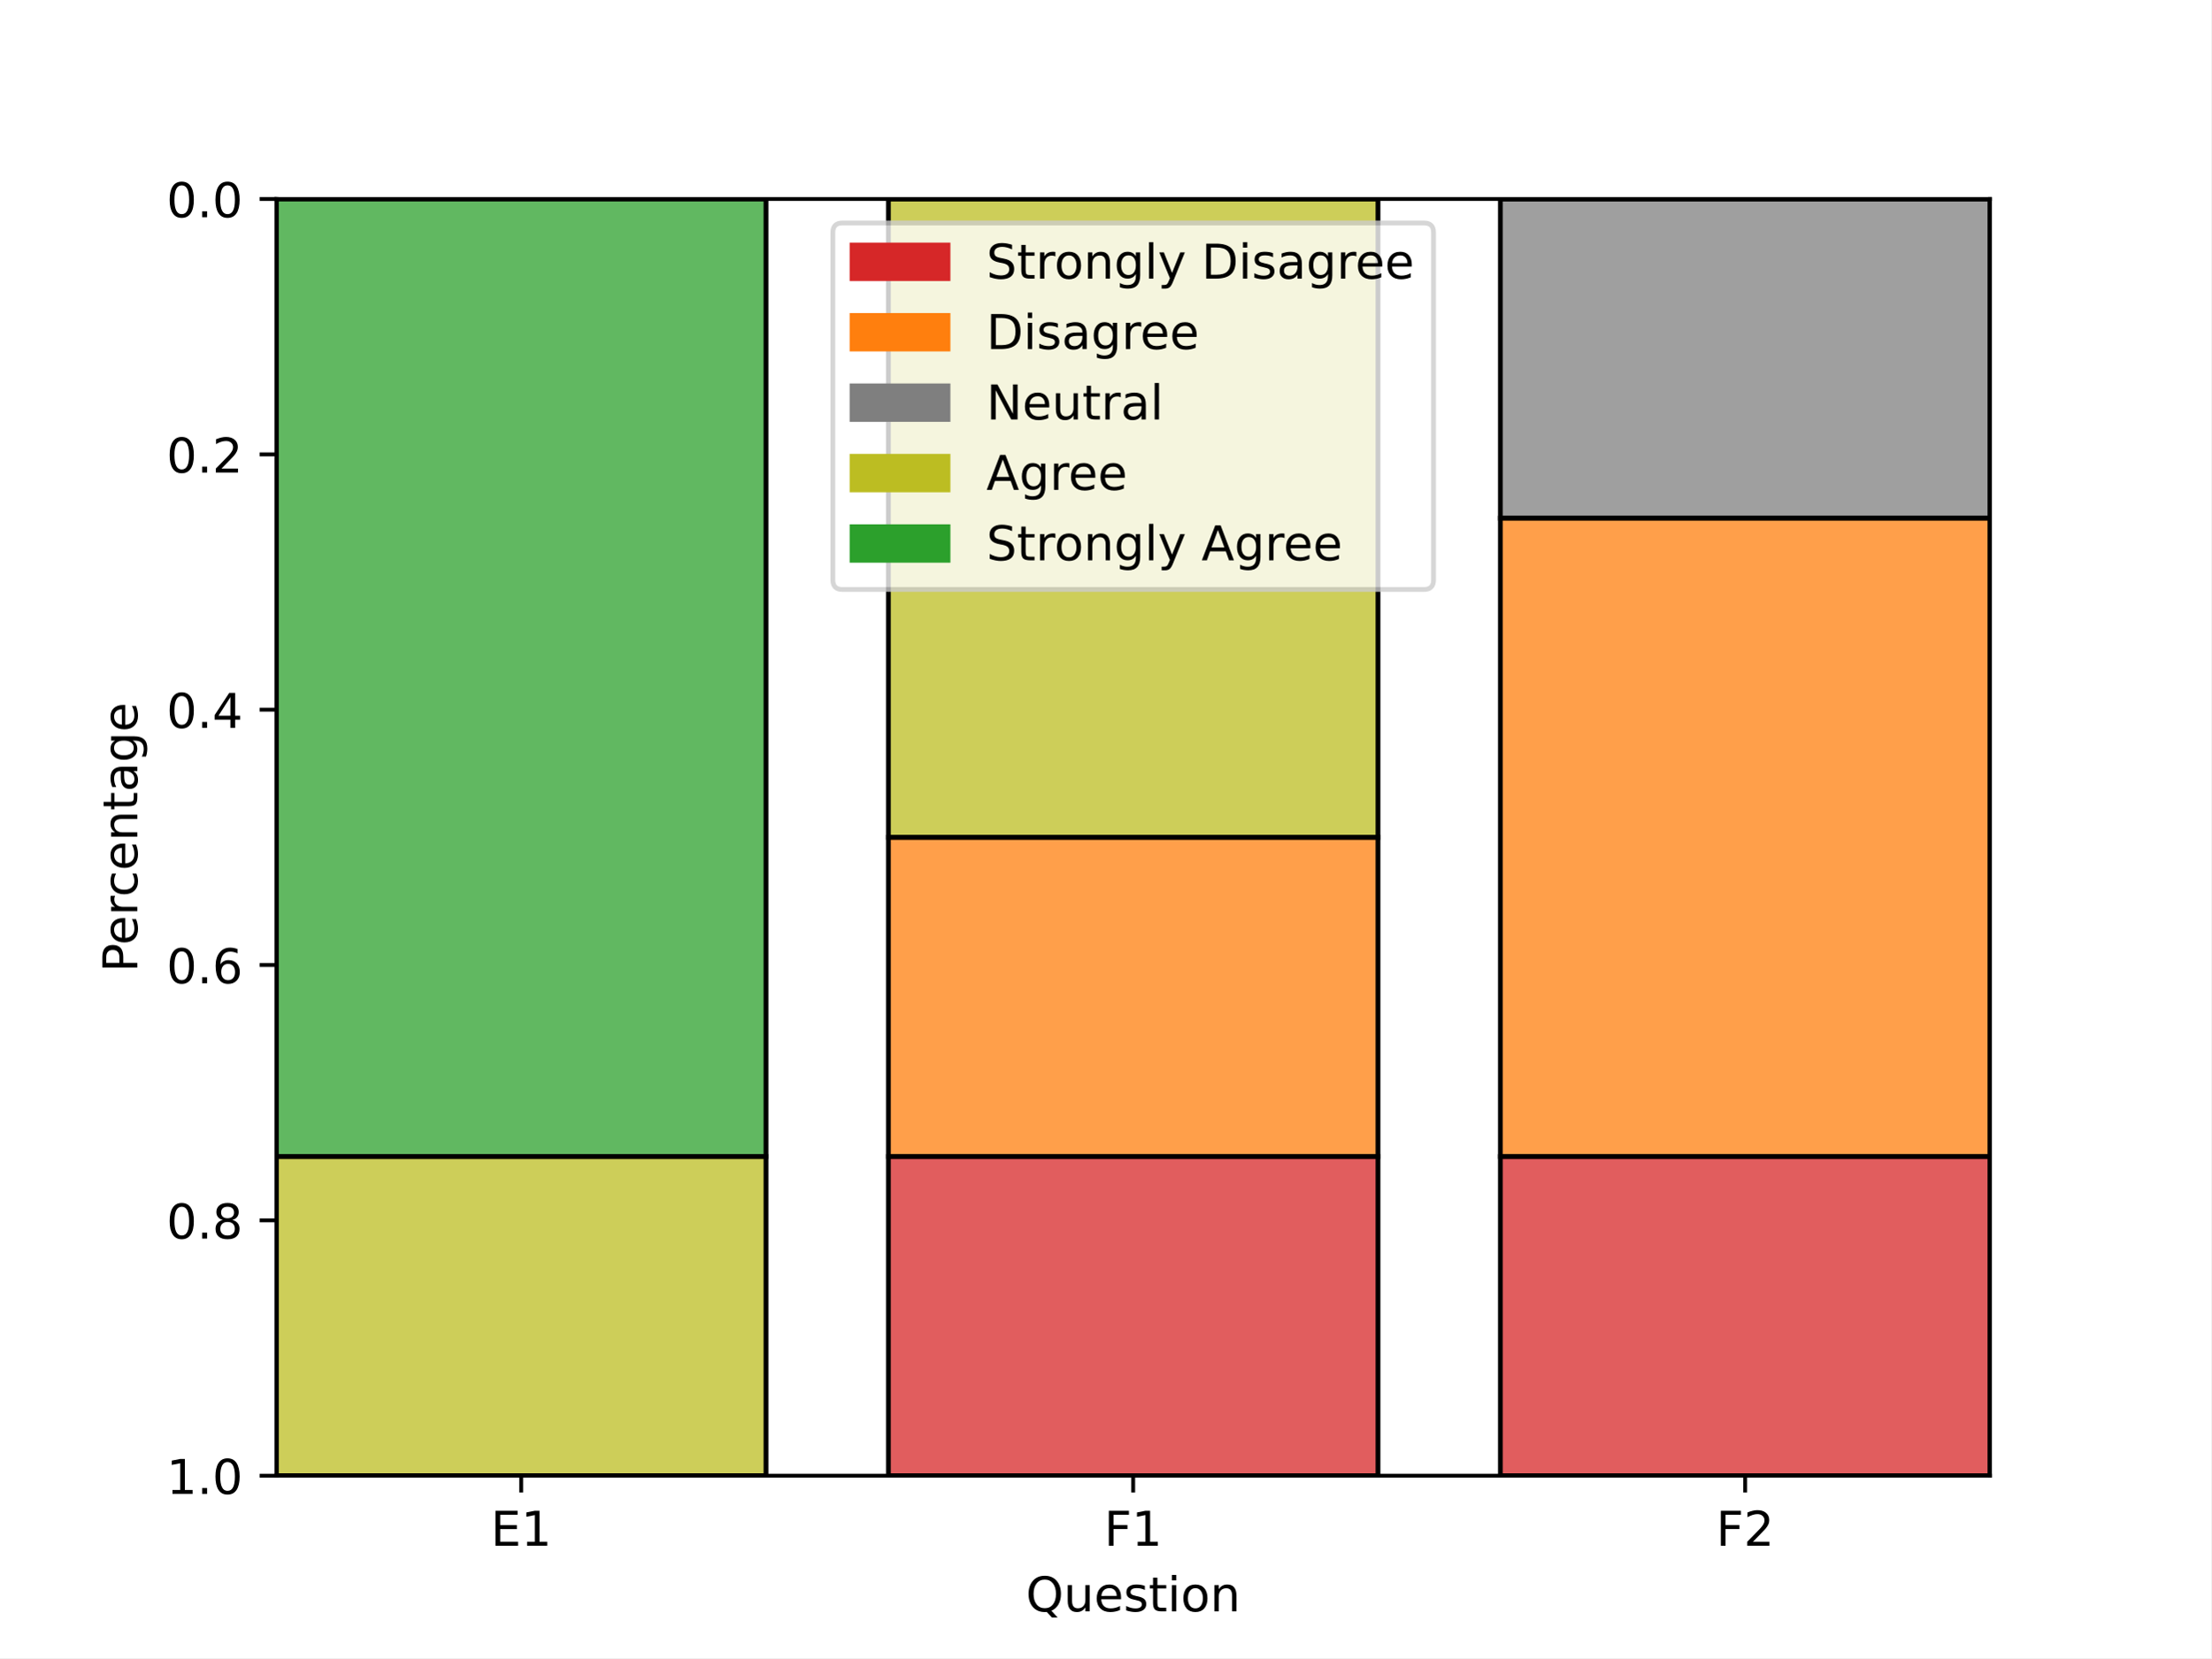
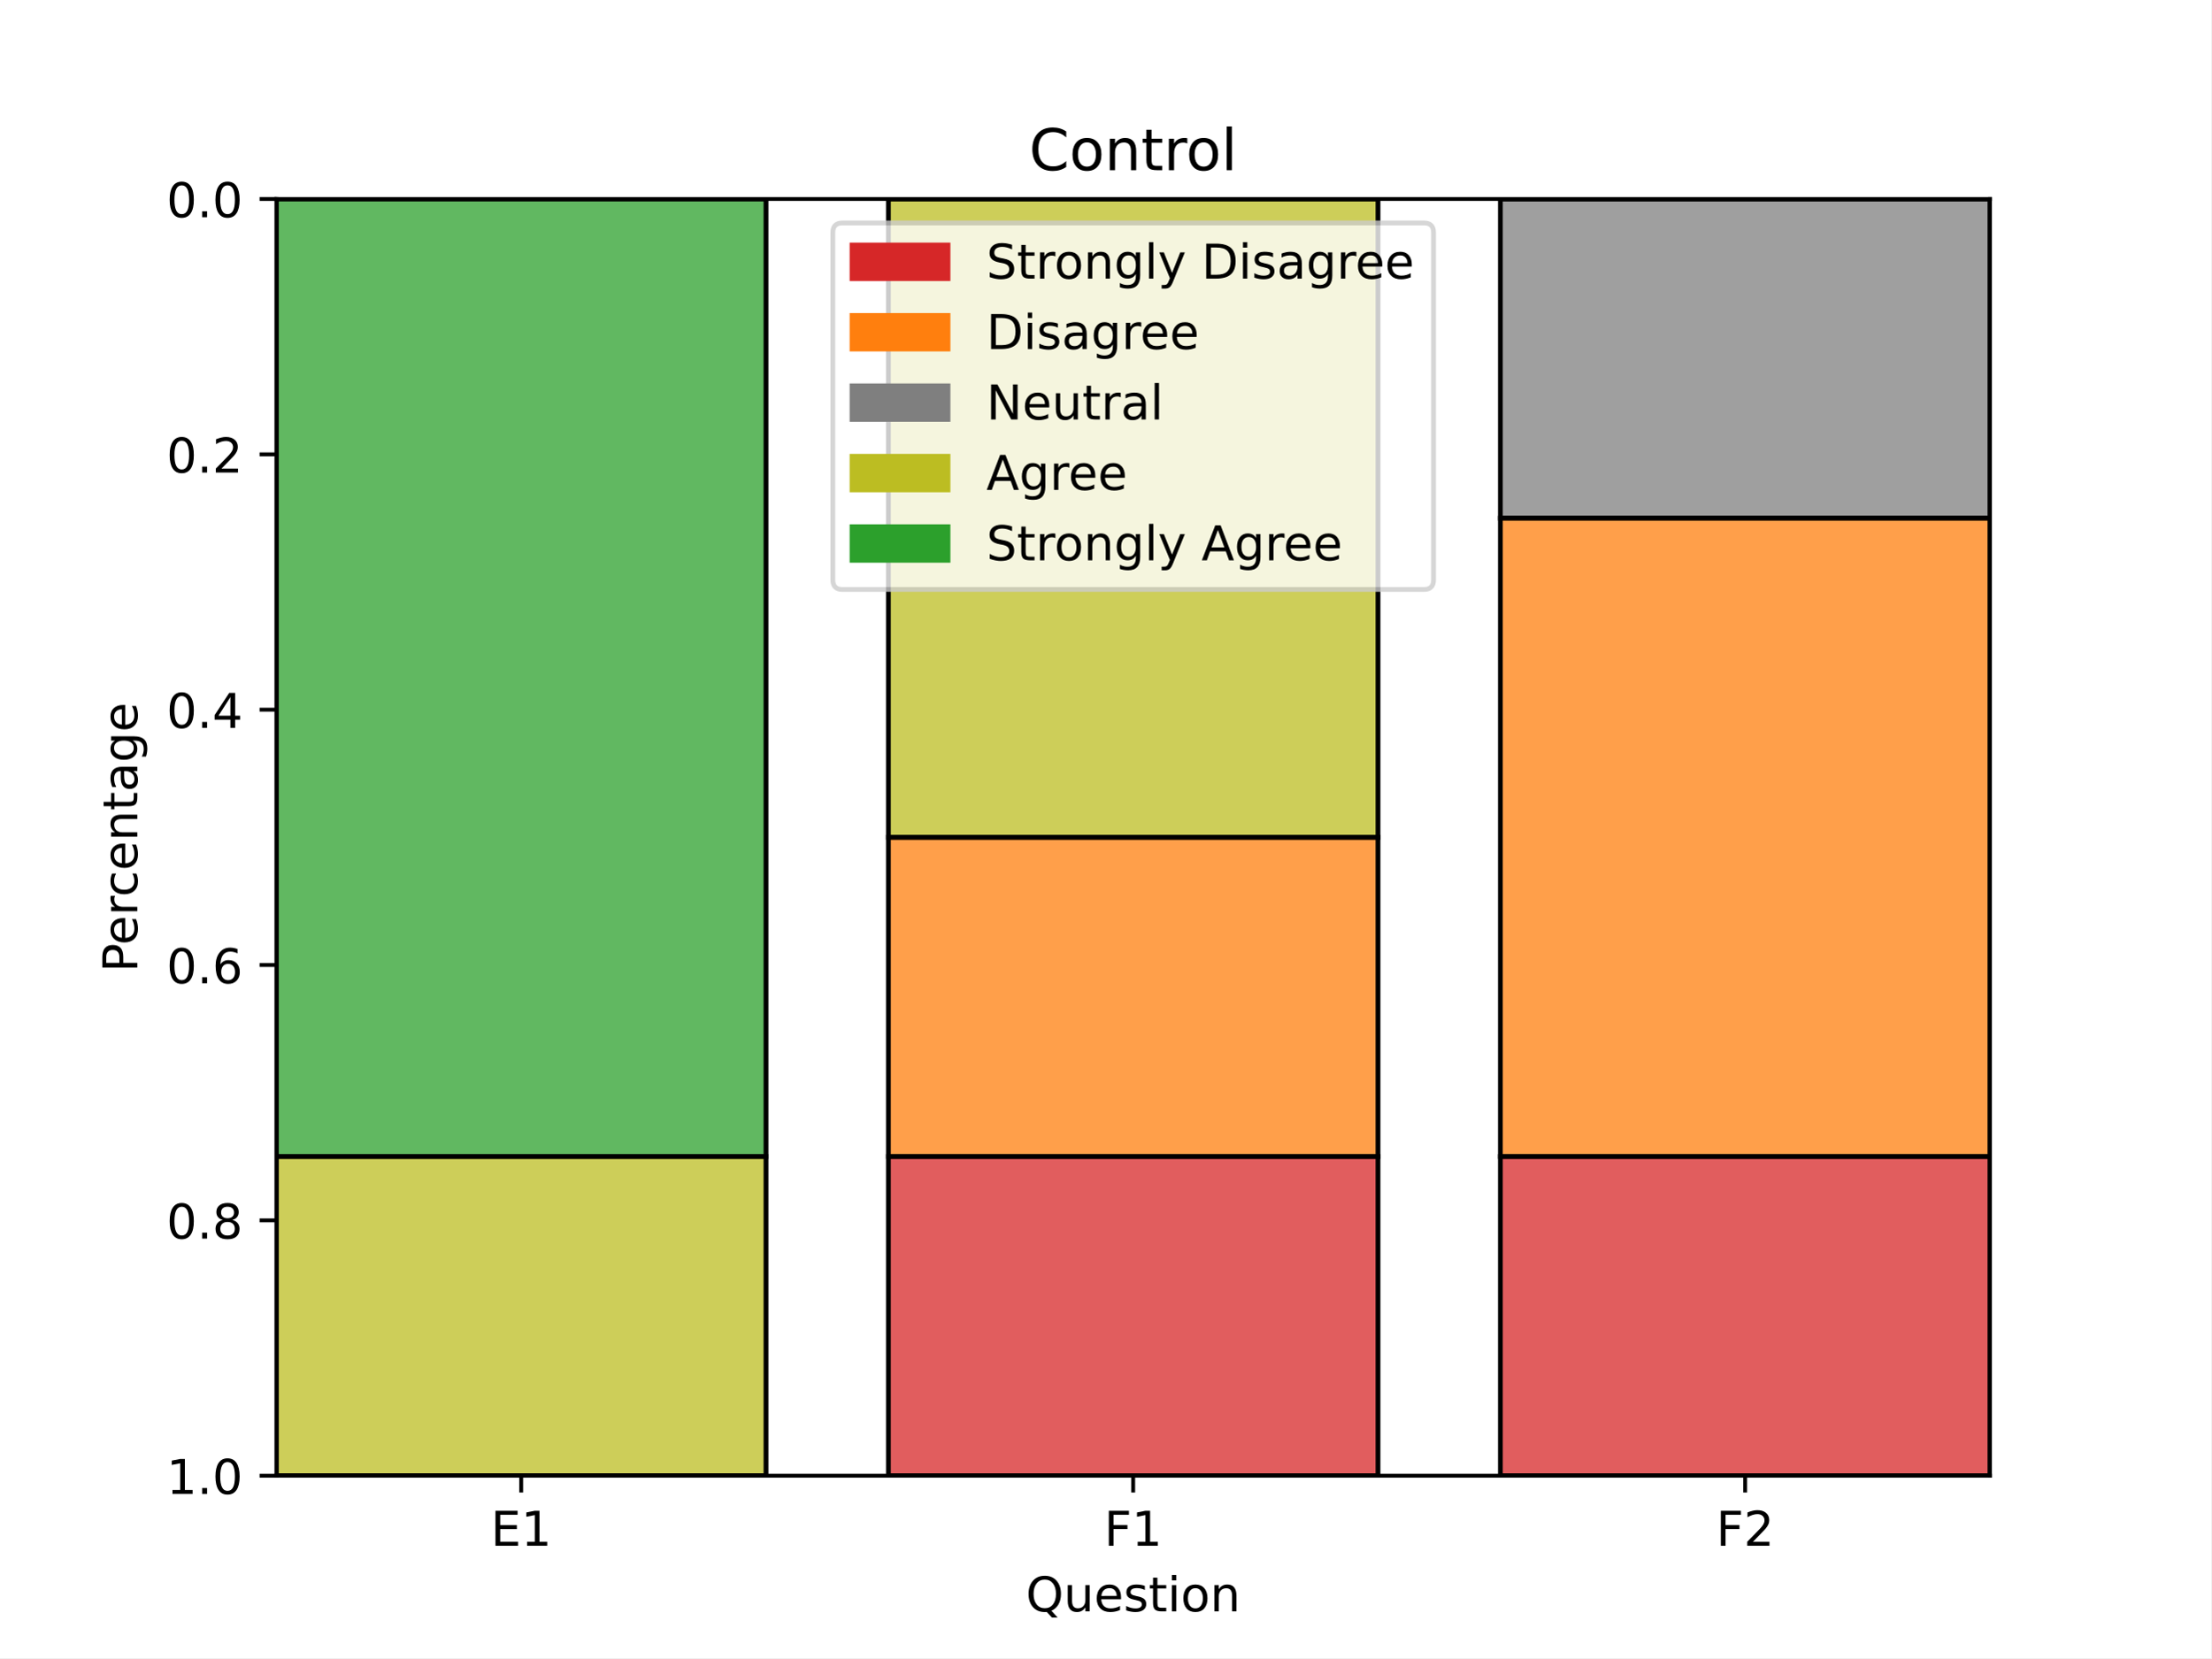
<svg xmlns="http://www.w3.org/2000/svg" xmlns:xlink="http://www.w3.org/1999/xlink" width="460.8pt" height="345.6pt" viewBox="0 0 460.8 345.6" version="1.1">
  <defs>
    <style type="text/css">*{stroke-linejoin: round; stroke-linecap: butt}</style>
  </defs>
  <g id="figure_1">
    <g id="patch_1">
      <path d="M 0 345.6  L 460.8 345.6  L 460.8 0  L 0 0  z " style="fill: #ffffff" />
    </g>
    <g id="axes_1">
      <g id="patch_2">
        <path d="M 57.6 307.584  L 414.72 307.584  L 414.72 41.472  L 57.6 41.472  z " style="fill: #ffffff" />
      </g>
      <g id="patch_3">
-         <path d="M 57.6 41.472  L 159.634 41.472  L 159.634 241.056  L 57.6 241.056  z " clip-path="url(#p2b74091909)" style="fill: #2ca02c; fill-opacity: 0.75; stroke: #000000; stroke-linejoin: miter" />
+         <path d="M 57.6 41.472  L 159.634 41.472  L 159.634 241.056  L 57.6 241.056  z " clip-path="url(#p9c6837ae40)" style="fill: #2ca02c; fill-opacity: 0.75; stroke: #000000; stroke-linejoin: miter" />
      </g>
      <g id="patch_4">
-         <path d="M 185.143 41.472  L 287.177 41.472  L 287.177 41.472  L 185.143 41.472  z " clip-path="url(#p2b74091909)" style="fill: #2ca02c; fill-opacity: 0.75; stroke: #000000; stroke-linejoin: miter" />
+         <path d="M 185.143 41.472  L 287.177 41.472  L 287.177 41.472  L 185.143 41.472  z " clip-path="url(#p9c6837ae40)" style="fill: #2ca02c; fill-opacity: 0.75; stroke: #000000; stroke-linejoin: miter" />
      </g>
      <g id="patch_5">
-         <path d="M 312.686 41.472  L 414.72 41.472  L 414.72 41.472  L 312.686 41.472  z " clip-path="url(#p2b74091909)" style="fill: #2ca02c; fill-opacity: 0.75; stroke: #000000; stroke-linejoin: miter" />
+         <path d="M 312.686 41.472  L 414.72 41.472  L 414.72 41.472  L 312.686 41.472  z " clip-path="url(#p9c6837ae40)" style="fill: #2ca02c; fill-opacity: 0.75; stroke: #000000; stroke-linejoin: miter" />
      </g>
      <g id="patch_6">
-         <path d="M 57.6 241.056  L 159.634 241.056  L 159.634 307.584  L 57.6 307.584  z " clip-path="url(#p2b74091909)" style="fill: #bcbd22; fill-opacity: 0.75; stroke: #000000; stroke-linejoin: miter" />
+         <path d="M 57.6 241.056  L 159.634 241.056  L 159.634 307.584  L 57.6 307.584  z " clip-path="url(#p9c6837ae40)" style="fill: #bcbd22; fill-opacity: 0.75; stroke: #000000; stroke-linejoin: miter" />
      </g>
      <g id="patch_7">
-         <path d="M 185.143 41.472  L 287.177 41.472  L 287.177 174.528  L 185.143 174.528  z " clip-path="url(#p2b74091909)" style="fill: #bcbd22; fill-opacity: 0.75; stroke: #000000; stroke-linejoin: miter" />
+         <path d="M 185.143 41.472  L 287.177 41.472  L 287.177 174.528  L 185.143 174.528  z " clip-path="url(#p9c6837ae40)" style="fill: #bcbd22; fill-opacity: 0.75; stroke: #000000; stroke-linejoin: miter" />
      </g>
      <g id="patch_8">
-         <path d="M 312.686 41.472  L 414.72 41.472  L 414.72 41.472  L 312.686 41.472  z " clip-path="url(#p2b74091909)" style="fill: #bcbd22; fill-opacity: 0.75; stroke: #000000; stroke-linejoin: miter" />
+         <path d="M 312.686 41.472  L 414.72 41.472  L 414.72 41.472  L 312.686 41.472  z " clip-path="url(#p9c6837ae40)" style="fill: #bcbd22; fill-opacity: 0.75; stroke: #000000; stroke-linejoin: miter" />
      </g>
      <g id="patch_9">
-         <path d="M 57.6 307.584  L 159.634 307.584  L 159.634 307.584  L 57.6 307.584  z " clip-path="url(#p2b74091909)" style="fill: #7f7f7f; fill-opacity: 0.75; stroke: #000000; stroke-linejoin: miter" />
+         <path d="M 57.6 307.584  L 159.634 307.584  L 159.634 307.584  L 57.6 307.584  z " clip-path="url(#p9c6837ae40)" style="fill: #7f7f7f; fill-opacity: 0.75; stroke: #000000; stroke-linejoin: miter" />
      </g>
      <g id="patch_10">
-         <path d="M 185.143 174.528  L 287.177 174.528  L 287.177 174.528  L 185.143 174.528  z " clip-path="url(#p2b74091909)" style="fill: #7f7f7f; fill-opacity: 0.75; stroke: #000000; stroke-linejoin: miter" />
+         <path d="M 185.143 174.528  L 287.177 174.528  L 287.177 174.528  L 185.143 174.528  z " clip-path="url(#p9c6837ae40)" style="fill: #7f7f7f; fill-opacity: 0.75; stroke: #000000; stroke-linejoin: miter" />
      </g>
      <g id="patch_11">
-         <path d="M 312.686 41.472  L 414.72 41.472  L 414.72 108  L 312.686 108  z " clip-path="url(#p2b74091909)" style="fill: #7f7f7f; fill-opacity: 0.75; stroke: #000000; stroke-linejoin: miter" />
+         <path d="M 312.686 41.472  L 414.72 41.472  L 414.72 108  L 312.686 108  z " clip-path="url(#p9c6837ae40)" style="fill: #7f7f7f; fill-opacity: 0.75; stroke: #000000; stroke-linejoin: miter" />
      </g>
      <g id="patch_12">
-         <path d="M 57.6 307.584  L 159.634 307.584  L 159.634 307.584  L 57.6 307.584  z " clip-path="url(#p2b74091909)" style="fill: #ff7f0e; fill-opacity: 0.75; stroke: #000000; stroke-linejoin: miter" />
+         <path d="M 57.6 307.584  L 159.634 307.584  L 159.634 307.584  L 57.6 307.584  z " clip-path="url(#p9c6837ae40)" style="fill: #ff7f0e; fill-opacity: 0.75; stroke: #000000; stroke-linejoin: miter" />
      </g>
      <g id="patch_13">
-         <path d="M 185.143 174.528  L 287.177 174.528  L 287.177 241.056  L 185.143 241.056  z " clip-path="url(#p2b74091909)" style="fill: #ff7f0e; fill-opacity: 0.75; stroke: #000000; stroke-linejoin: miter" />
+         <path d="M 185.143 174.528  L 287.177 174.528  L 287.177 241.056  L 185.143 241.056  z " clip-path="url(#p9c6837ae40)" style="fill: #ff7f0e; fill-opacity: 0.75; stroke: #000000; stroke-linejoin: miter" />
      </g>
      <g id="patch_14">
-         <path d="M 312.686 108  L 414.72 108  L 414.72 241.056  L 312.686 241.056  z " clip-path="url(#p2b74091909)" style="fill: #ff7f0e; fill-opacity: 0.75; stroke: #000000; stroke-linejoin: miter" />
+         <path d="M 312.686 108  L 414.72 108  L 414.72 241.056  L 312.686 241.056  z " clip-path="url(#p9c6837ae40)" style="fill: #ff7f0e; fill-opacity: 0.75; stroke: #000000; stroke-linejoin: miter" />
      </g>
      <g id="patch_15">
-         <path d="M 57.6 307.584  L 159.634 307.584  L 159.634 307.584  L 57.6 307.584  z " clip-path="url(#p2b74091909)" style="fill: #d62728; fill-opacity: 0.75; stroke: #000000; stroke-linejoin: miter" />
+         <path d="M 57.6 307.584  L 159.634 307.584  L 159.634 307.584  L 57.6 307.584  z " clip-path="url(#p9c6837ae40)" style="fill: #d62728; fill-opacity: 0.75; stroke: #000000; stroke-linejoin: miter" />
      </g>
      <g id="patch_16">
-         <path d="M 185.143 241.056  L 287.177 241.056  L 287.177 307.584  L 185.143 307.584  z " clip-path="url(#p2b74091909)" style="fill: #d62728; fill-opacity: 0.75; stroke: #000000; stroke-linejoin: miter" />
+         <path d="M 185.143 241.056  L 287.177 241.056  L 287.177 307.584  L 185.143 307.584  z " clip-path="url(#p9c6837ae40)" style="fill: #d62728; fill-opacity: 0.75; stroke: #000000; stroke-linejoin: miter" />
      </g>
      <g id="patch_17">
-         <path d="M 312.686 241.056  L 414.72 241.056  L 414.72 307.584  L 312.686 307.584  z " clip-path="url(#p2b74091909)" style="fill: #d62728; fill-opacity: 0.75; stroke: #000000; stroke-linejoin: miter" />
+         <path d="M 312.686 241.056  L 414.72 241.056  L 414.72 307.584  L 312.686 307.584  z " clip-path="url(#p9c6837ae40)" style="fill: #d62728; fill-opacity: 0.75; stroke: #000000; stroke-linejoin: miter" />
      </g>
      <g id="matplotlib.axis_1">
        <g id="xtick_1">
          <g id="line2d_1">
            <defs>
-               <path id="m67ea86c5b4" d="M 0 0  L 0 3.5  " style="stroke: #000000; stroke-width: 0.8" />
-             </defs>
-             <g>
-               <use xlink:href="#m67ea86c5b4" x="108.617" y="307.584" style="stroke: #000000; stroke-width: 0.8" />
+               <path id="m62eccc54a9" d="M 0 0  L 0 3.5  " style="stroke: #000000; stroke-width: 0.8" />
+             </defs>
+             <g>
+               <use xlink:href="#m62eccc54a9" x="108.617" y="307.584" style="stroke: #000000; stroke-width: 0.8" />
            </g>
          </g>
          <g id="text_1">
            <g transform="translate(102.2765 322.1824) scale(0.1 -0.1)">
              <defs>
                <path id="DejaVuSans-45" d="M 628 4666  L 3578 4666  L 3578 4134  L 1259 4134  L 1259 2753  L 3481 2753  L 3481 2222  L 1259 2222  L 1259 531  L 3634 531  L 3634 0  L 628 0  L 628 4666  z " transform="scale(0.015625)" />
                <path id="DejaVuSans-31" d="M 794 531  L 1825 531  L 1825 4091  L 703 3866  L 703 4441  L 1819 4666  L 2450 4666  L 2450 531  L 3481 531  L 3481 0  L 794 0  L 794 531  z " transform="scale(0.015625)" />
              </defs>
              <use xlink:href="#DejaVuSans-45" />
              <use xlink:href="#DejaVuSans-31" x="63.184" />
            </g>
          </g>
        </g>
        <g id="xtick_2">
          <g id="line2d_2">
            <g>
-               <use xlink:href="#m67ea86c5b4" x="236.16" y="307.584" style="stroke: #000000; stroke-width: 0.8" />
+               <use xlink:href="#m62eccc54a9" x="236.16" y="307.584" style="stroke: #000000; stroke-width: 0.8" />
            </g>
          </g>
          <g id="text_2">
            <g transform="translate(230.103 322.1824) scale(0.1 -0.1)">
              <defs>
                <path id="DejaVuSans-46" d="M 628 4666  L 3309 4666  L 3309 4134  L 1259 4134  L 1259 2759  L 3109 2759  L 3109 2228  L 1259 2228  L 1259 0  L 628 0  L 628 4666  z " transform="scale(0.015625)" />
              </defs>
              <use xlink:href="#DejaVuSans-46" />
              <use xlink:href="#DejaVuSans-31" x="57.52" />
            </g>
          </g>
        </g>
        <g id="xtick_3">
          <g id="line2d_3">
            <g>
-               <use xlink:href="#m67ea86c5b4" x="363.703" y="307.584" style="stroke: #000000; stroke-width: 0.8" />
+               <use xlink:href="#m62eccc54a9" x="363.703" y="307.584" style="stroke: #000000; stroke-width: 0.8" />
            </g>
          </g>
          <g id="text_3">
            <g transform="translate(357.6458 322.1824) scale(0.1 -0.1)">
              <defs>
                <path id="DejaVuSans-32" d="M 1228 531  L 3431 531  L 3431 0  L 469 0  L 469 531  Q 828 903 1448 1529  Q 2069 2156 2228 2338  Q 2531 2678 2651 2914  Q 2772 3150 2772 3378  Q 2772 3750 2511 3984  Q 2250 4219 1831 4219  Q 1534 4219 1204 4116  Q 875 4013 500 3803  L 500 4441  Q 881 4594 1212 4672  Q 1544 4750 1819 4750  Q 2544 4750 2975 4387  Q 3406 4025 3406 3419  Q 3406 3131 3298 2873  Q 3191 2616 2906 2266  Q 2828 2175 2409 1742  Q 1991 1309 1228 531  z " transform="scale(0.015625)" />
              </defs>
              <use xlink:href="#DejaVuSans-46" />
              <use xlink:href="#DejaVuSans-32" x="57.52" />
            </g>
          </g>
        </g>
        <g id="text_4">
          <g transform="translate(213.7967 335.8606) scale(0.1 -0.1)">
            <defs>
              <path id="DejaVuSans-51" d="M 2522 4238  Q 1834 4238 1429 3725  Q 1025 3213 1025 2328  Q 1025 1447 1429 934  Q 1834 422 2522 422  Q 3209 422 3611 934  Q 4013 1447 4013 2328  Q 4013 3213 3611 3725  Q 3209 4238 2522 4238  z M 3406 84  L 4238 -825  L 3475 -825  L 2784 -78  Q 2681 -84 2626 -87  Q 2572 -91 2522 -91  Q 1538 -91 948 567  Q 359 1225 359 2328  Q 359 3434 948 4092  Q 1538 4750 2522 4750  Q 3503 4750 4090 4092  Q 4678 3434 4678 2328  Q 4678 1516 4351 937  Q 4025 359 3406 84  z " transform="scale(0.015625)" />
              <path id="DejaVuSans-75" d="M 544 1381  L 544 3500  L 1119 3500  L 1119 1403  Q 1119 906 1312 657  Q 1506 409 1894 409  Q 2359 409 2629 706  Q 2900 1003 2900 1516  L 2900 3500  L 3475 3500  L 3475 0  L 2900 0  L 2900 538  Q 2691 219 2414 64  Q 2138 -91 1772 -91  Q 1169 -91 856 284  Q 544 659 544 1381  z M 1991 3584  L 1991 3584  z " transform="scale(0.015625)" />
              <path id="DejaVuSans-65" d="M 3597 1894  L 3597 1613  L 953 1613  Q 991 1019 1311 708  Q 1631 397 2203 397  Q 2534 397 2845 478  Q 3156 559 3463 722  L 3463 178  Q 3153 47 2828 -22  Q 2503 -91 2169 -91  Q 1331 -91 842 396  Q 353 884 353 1716  Q 353 2575 817 3079  Q 1281 3584 2069 3584  Q 2775 3584 3186 3129  Q 3597 2675 3597 1894  z M 3022 2063  Q 3016 2534 2758 2815  Q 2500 3097 2075 3097  Q 1594 3097 1305 2825  Q 1016 2553 972 2059  L 3022 2063  z " transform="scale(0.015625)" />
              <path id="DejaVuSans-73" d="M 2834 3397  L 2834 2853  Q 2591 2978 2328 3040  Q 2066 3103 1784 3103  Q 1356 3103 1142 2972  Q 928 2841 928 2578  Q 928 2378 1081 2264  Q 1234 2150 1697 2047  L 1894 2003  Q 2506 1872 2764 1633  Q 3022 1394 3022 966  Q 3022 478 2636 193  Q 2250 -91 1575 -91  Q 1294 -91 989 -36  Q 684 19 347 128  L 347 722  Q 666 556 975 473  Q 1284 391 1588 391  Q 1994 391 2212 530  Q 2431 669 2431 922  Q 2431 1156 2273 1281  Q 2116 1406 1581 1522  L 1381 1569  Q 847 1681 609 1914  Q 372 2147 372 2553  Q 372 3047 722 3315  Q 1072 3584 1716 3584  Q 2034 3584 2315 3537  Q 2597 3491 2834 3397  z " transform="scale(0.015625)" />
              <path id="DejaVuSans-74" d="M 1172 4494  L 1172 3500  L 2356 3500  L 2356 3053  L 1172 3053  L 1172 1153  Q 1172 725 1289 603  Q 1406 481 1766 481  L 2356 481  L 2356 0  L 1766 0  Q 1100 0 847 248  Q 594 497 594 1153  L 594 3053  L 172 3053  L 172 3500  L 594 3500  L 594 4494  L 1172 4494  z " transform="scale(0.015625)" />
              <path id="DejaVuSans-69" d="M 603 3500  L 1178 3500  L 1178 0  L 603 0  L 603 3500  z M 603 4863  L 1178 4863  L 1178 4134  L 603 4134  L 603 4863  z " transform="scale(0.015625)" />
              <path id="DejaVuSans-6f" d="M 1959 3097  Q 1497 3097 1228 2736  Q 959 2375 959 1747  Q 959 1119 1226 758  Q 1494 397 1959 397  Q 2419 397 2687 759  Q 2956 1122 2956 1747  Q 2956 2369 2687 2733  Q 2419 3097 1959 3097  z M 1959 3584  Q 2709 3584 3137 3096  Q 3566 2609 3566 1747  Q 3566 888 3137 398  Q 2709 -91 1959 -91  Q 1206 -91 779 398  Q 353 888 353 1747  Q 353 2609 779 3096  Q 1206 3584 1959 3584  z " transform="scale(0.015625)" />
              <path id="DejaVuSans-6e" d="M 3513 2113  L 3513 0  L 2938 0  L 2938 2094  Q 2938 2591 2744 2837  Q 2550 3084 2163 3084  Q 1697 3084 1428 2787  Q 1159 2491 1159 1978  L 1159 0  L 581 0  L 581 3500  L 1159 3500  L 1159 2956  Q 1366 3272 1645 3428  Q 1925 3584 2291 3584  Q 2894 3584 3203 3211  Q 3513 2838 3513 2113  z " transform="scale(0.015625)" />
            </defs>
            <use xlink:href="#DejaVuSans-51" />
            <use xlink:href="#DejaVuSans-75" x="78.711" />
            <use xlink:href="#DejaVuSans-65" x="142.09" />
            <use xlink:href="#DejaVuSans-73" x="203.613" />
            <use xlink:href="#DejaVuSans-74" x="255.713" />
            <use xlink:href="#DejaVuSans-69" x="294.922" />
            <use xlink:href="#DejaVuSans-6f" x="322.705" />
            <use xlink:href="#DejaVuSans-6e" x="383.887" />
          </g>
        </g>
      </g>
      <g id="matplotlib.axis_2">
        <g id="ytick_1">
          <g id="line2d_4">
            <defs>
-               <path id="m36dd4cf755" d="M 0 0  L -3.5 0  " style="stroke: #000000; stroke-width: 0.8" />
-             </defs>
-             <g>
-               <use xlink:href="#m36dd4cf755" x="57.6" y="41.472" style="stroke: #000000; stroke-width: 0.8" />
+               <path id="m7885e81797" d="M 0 0  L -3.5 0  " style="stroke: #000000; stroke-width: 0.8" />
+             </defs>
+             <g>
+               <use xlink:href="#m7885e81797" x="57.6" y="41.472" style="stroke: #000000; stroke-width: 0.8" />
            </g>
          </g>
          <g id="text_5">
            <g transform="translate(34.69687 45.27122) scale(0.1 -0.1)">
              <defs>
                <path id="DejaVuSans-30" d="M 2034 4250  Q 1547 4250 1301 3770  Q 1056 3291 1056 2328  Q 1056 1369 1301 889  Q 1547 409 2034 409  Q 2525 409 2770 889  Q 3016 1369 3016 2328  Q 3016 3291 2770 3770  Q 2525 4250 2034 4250  z M 2034 4750  Q 2819 4750 3233 4129  Q 3647 3509 3647 2328  Q 3647 1150 3233 529  Q 2819 -91 2034 -91  Q 1250 -91 836 529  Q 422 1150 422 2328  Q 422 3509 836 4129  Q 1250 4750 2034 4750  z " transform="scale(0.015625)" />
                <path id="DejaVuSans-2e" d="M 684 794  L 1344 794  L 1344 0  L 684 0  L 684 794  z " transform="scale(0.015625)" />
              </defs>
              <use xlink:href="#DejaVuSans-30" />
              <use xlink:href="#DejaVuSans-2e" x="63.623" />
              <use xlink:href="#DejaVuSans-30" x="95.41" />
            </g>
          </g>
        </g>
        <g id="ytick_2">
          <g id="line2d_5">
            <g>
-               <use xlink:href="#m36dd4cf755" x="57.6" y="94.694" style="stroke: #000000; stroke-width: 0.8" />
+               <use xlink:href="#m7885e81797" x="57.6" y="94.694" style="stroke: #000000; stroke-width: 0.8" />
            </g>
          </g>
          <g id="text_6">
            <g transform="translate(34.69687 98.49362) scale(0.1 -0.1)">
              <use xlink:href="#DejaVuSans-30" />
              <use xlink:href="#DejaVuSans-2e" x="63.623" />
              <use xlink:href="#DejaVuSans-32" x="95.41" />
            </g>
          </g>
        </g>
        <g id="ytick_3">
          <g id="line2d_6">
            <g>
-               <use xlink:href="#m36dd4cf755" x="57.6" y="147.917" style="stroke: #000000; stroke-width: 0.8" />
+               <use xlink:href="#m7885e81797" x="57.6" y="147.917" style="stroke: #000000; stroke-width: 0.8" />
            </g>
          </g>
          <g id="text_7">
            <g transform="translate(34.69687 151.716) scale(0.1 -0.1)">
              <defs>
                <path id="DejaVuSans-34" d="M 2419 4116  L 825 1625  L 2419 1625  L 2419 4116  z M 2253 4666  L 3047 4666  L 3047 1625  L 3713 1625  L 3713 1100  L 3047 1100  L 3047 0  L 2419 0  L 2419 1100  L 313 1100  L 313 1709  L 2253 4666  z " transform="scale(0.015625)" />
              </defs>
              <use xlink:href="#DejaVuSans-30" />
              <use xlink:href="#DejaVuSans-2e" x="63.623" />
              <use xlink:href="#DejaVuSans-34" x="95.41" />
            </g>
          </g>
        </g>
        <g id="ytick_4">
          <g id="line2d_7">
            <g>
-               <use xlink:href="#m36dd4cf755" x="57.6" y="201.139" style="stroke: #000000; stroke-width: 0.8" />
+               <use xlink:href="#m7885e81797" x="57.6" y="201.139" style="stroke: #000000; stroke-width: 0.8" />
            </g>
          </g>
          <g id="text_8">
            <g transform="translate(34.69687 204.9384) scale(0.1 -0.1)">
              <defs>
                <path id="DejaVuSans-36" d="M 2113 2584  Q 1688 2584 1439 2293  Q 1191 2003 1191 1497  Q 1191 994 1439 701  Q 1688 409 2113 409  Q 2538 409 2786 701  Q 3034 994 3034 1497  Q 3034 2003 2786 2293  Q 2538 2584 2113 2584  z M 3366 4563  L 3366 3988  Q 3128 4100 2886 4159  Q 2644 4219 2406 4219  Q 1781 4219 1451 3797  Q 1122 3375 1075 2522  Q 1259 2794 1537 2939  Q 1816 3084 2150 3084  Q 2853 3084 3261 2657  Q 3669 2231 3669 1497  Q 3669 778 3244 343  Q 2819 -91 2113 -91  Q 1303 -91 875 529  Q 447 1150 447 2328  Q 447 3434 972 4092  Q 1497 4750 2381 4750  Q 2619 4750 2861 4703  Q 3103 4656 3366 4563  z " transform="scale(0.015625)" />
              </defs>
              <use xlink:href="#DejaVuSans-30" />
              <use xlink:href="#DejaVuSans-2e" x="63.623" />
              <use xlink:href="#DejaVuSans-36" x="95.41" />
            </g>
          </g>
        </g>
        <g id="ytick_5">
          <g id="line2d_8">
            <g>
-               <use xlink:href="#m36dd4cf755" x="57.6" y="254.362" style="stroke: #000000; stroke-width: 0.8" />
+               <use xlink:href="#m7885e81797" x="57.6" y="254.362" style="stroke: #000000; stroke-width: 0.8" />
            </g>
          </g>
          <g id="text_9">
            <g transform="translate(34.69687 258.1608) scale(0.1 -0.1)">
              <defs>
                <path id="DejaVuSans-38" d="M 2034 2216  Q 1584 2216 1326 1975  Q 1069 1734 1069 1313  Q 1069 891 1326 650  Q 1584 409 2034 409  Q 2484 409 2743 651  Q 3003 894 3003 1313  Q 3003 1734 2745 1975  Q 2488 2216 2034 2216  z M 1403 2484  Q 997 2584 770 2862  Q 544 3141 544 3541  Q 544 4100 942 4425  Q 1341 4750 2034 4750  Q 2731 4750 3128 4425  Q 3525 4100 3525 3541  Q 3525 3141 3298 2862  Q 3072 2584 2669 2484  Q 3125 2378 3379 2068  Q 3634 1759 3634 1313  Q 3634 634 3220 271  Q 2806 -91 2034 -91  Q 1263 -91 848 271  Q 434 634 434 1313  Q 434 1759 690 2068  Q 947 2378 1403 2484  z M 1172 3481  Q 1172 3119 1398 2916  Q 1625 2713 2034 2713  Q 2441 2713 2670 2916  Q 2900 3119 2900 3481  Q 2900 3844 2670 4047  Q 2441 4250 2034 4250  Q 1625 4250 1398 4047  Q 1172 3844 1172 3481  z " transform="scale(0.015625)" />
              </defs>
              <use xlink:href="#DejaVuSans-30" />
              <use xlink:href="#DejaVuSans-2e" x="63.623" />
              <use xlink:href="#DejaVuSans-38" x="95.41" />
            </g>
          </g>
        </g>
        <g id="ytick_6">
          <g id="line2d_9">
            <g>
-               <use xlink:href="#m36dd4cf755" x="57.6" y="307.584" style="stroke: #000000; stroke-width: 0.8" />
+               <use xlink:href="#m7885e81797" x="57.6" y="307.584" style="stroke: #000000; stroke-width: 0.8" />
            </g>
          </g>
          <g id="text_10">
            <g transform="translate(34.69687 311.3832) scale(0.1 -0.1)">
              <use xlink:href="#DejaVuSans-31" />
              <use xlink:href="#DejaVuSans-2e" x="63.623" />
              <use xlink:href="#DejaVuSans-30" x="95.41" />
            </g>
          </g>
        </g>
        <g id="text_11">
          <g transform="translate(28.61719 202.6507) rotate(-90) scale(0.1 -0.1)">
            <defs>
              <path id="DejaVuSans-50" d="M 1259 4147  L 1259 2394  L 2053 2394  Q 2494 2394 2734 2622  Q 2975 2850 2975 3272  Q 2975 3691 2734 3919  Q 2494 4147 2053 4147  L 1259 4147  z M 628 4666  L 2053 4666  Q 2838 4666 3239 4311  Q 3641 3956 3641 3272  Q 3641 2581 3239 2228  Q 2838 1875 2053 1875  L 1259 1875  L 1259 0  L 628 0  L 628 4666  z " transform="scale(0.015625)" />
              <path id="DejaVuSans-72" d="M 2631 2963  Q 2534 3019 2420 3045  Q 2306 3072 2169 3072  Q 1681 3072 1420 2755  Q 1159 2438 1159 1844  L 1159 0  L 581 0  L 581 3500  L 1159 3500  L 1159 2956  Q 1341 3275 1631 3429  Q 1922 3584 2338 3584  Q 2397 3584 2469 3576  Q 2541 3569 2628 3553  L 2631 2963  z " transform="scale(0.015625)" />
              <path id="DejaVuSans-63" d="M 3122 3366  L 3122 2828  Q 2878 2963 2633 3030  Q 2388 3097 2138 3097  Q 1578 3097 1268 2742  Q 959 2388 959 1747  Q 959 1106 1268 751  Q 1578 397 2138 397  Q 2388 397 2633 464  Q 2878 531 3122 666  L 3122 134  Q 2881 22 2623 -34  Q 2366 -91 2075 -91  Q 1284 -91 818 406  Q 353 903 353 1747  Q 353 2603 823 3093  Q 1294 3584 2113 3584  Q 2378 3584 2631 3529  Q 2884 3475 3122 3366  z " transform="scale(0.015625)" />
              <path id="DejaVuSans-61" d="M 2194 1759  Q 1497 1759 1228 1600  Q 959 1441 959 1056  Q 959 750 1161 570  Q 1363 391 1709 391  Q 2188 391 2477 730  Q 2766 1069 2766 1631  L 2766 1759  L 2194 1759  z M 3341 1997  L 3341 0  L 2766 0  L 2766 531  Q 2569 213 2275 61  Q 1981 -91 1556 -91  Q 1019 -91 701 211  Q 384 513 384 1019  Q 384 1609 779 1909  Q 1175 2209 1959 2209  L 2766 2209  L 2766 2266  Q 2766 2663 2505 2880  Q 2244 3097 1772 3097  Q 1472 3097 1187 3025  Q 903 2953 641 2809  L 641 3341  Q 956 3463 1253 3523  Q 1550 3584 1831 3584  Q 2591 3584 2966 3190  Q 3341 2797 3341 1997  z " transform="scale(0.015625)" />
              <path id="DejaVuSans-67" d="M 2906 1791  Q 2906 2416 2648 2759  Q 2391 3103 1925 3103  Q 1463 3103 1205 2759  Q 947 2416 947 1791  Q 947 1169 1205 825  Q 1463 481 1925 481  Q 2391 481 2648 825  Q 2906 1169 2906 1791  z M 3481 434  Q 3481 -459 3084 -895  Q 2688 -1331 1869 -1331  Q 1566 -1331 1297 -1286  Q 1028 -1241 775 -1147  L 775 -588  Q 1028 -725 1275 -790  Q 1522 -856 1778 -856  Q 2344 -856 2625 -561  Q 2906 -266 2906 331  L 2906 616  Q 2728 306 2450 153  Q 2172 0 1784 0  Q 1141 0 747 490  Q 353 981 353 1791  Q 353 2603 747 3093  Q 1141 3584 1784 3584  Q 2172 3584 2450 3431  Q 2728 3278 2906 2969  L 2906 3500  L 3481 3500  L 3481 434  z " transform="scale(0.015625)" />
            </defs>
            <use xlink:href="#DejaVuSans-50" />
            <use xlink:href="#DejaVuSans-65" x="56.678" />
            <use xlink:href="#DejaVuSans-72" x="118.201" />
            <use xlink:href="#DejaVuSans-63" x="157.064" />
            <use xlink:href="#DejaVuSans-65" x="212.045" />
            <use xlink:href="#DejaVuSans-6e" x="273.568" />
            <use xlink:href="#DejaVuSans-74" x="336.947" />
            <use xlink:href="#DejaVuSans-61" x="376.156" />
            <use xlink:href="#DejaVuSans-67" x="437.436" />
            <use xlink:href="#DejaVuSans-65" x="500.912" />
          </g>
        </g>
      </g>
      <g id="patch_18">
        <path d="M 57.6 307.584  L 57.6 41.472  " style="fill: none; stroke: #000000; stroke-width: 0.8; stroke-linejoin: miter; stroke-linecap: square" />
      </g>
      <g id="patch_19">
        <path d="M 414.72 307.584  L 414.72 41.472  " style="fill: none; stroke: #000000; stroke-width: 0.8; stroke-linejoin: miter; stroke-linecap: square" />
      </g>
      <g id="patch_20">
        <path d="M 57.6 307.584  L 414.72 307.584  " style="fill: none; stroke: #000000; stroke-width: 0.8; stroke-linejoin: miter; stroke-linecap: square" />
      </g>
      <g id="patch_21">
        <path d="M 57.6 41.472  L 414.72 41.472  " style="fill: none; stroke: #000000; stroke-width: 0.8; stroke-linejoin: miter; stroke-linecap: square" />
      </g>
+       <g id="text_12">
+         <g transform="translate(214.4747 35.472) scale(0.12 -0.12)">
+           <defs>
+             <path id="DejaVuSans-43" d="M 4122 4306  L 4122 3641  Q 3803 3938 3442 4084  Q 3081 4231 2675 4231  Q 1875 4231 1450 3742  Q 1025 3253 1025 2328  Q 1025 1406 1450 917  Q 1875 428 2675 428  Q 3081 428 3442 575  Q 3803 722 4122 1019  L 4122 359  Q 3791 134 3420 21  Q 3050 -91 2638 -91  Q 1578 -91 968 557  Q 359 1206 359 2328  Q 359 3453 968 4101  Q 1578 4750 2638 4750  Q 3056 4750 3426 4639  Q 3797 4528 4122 4306  z " transform="scale(0.015625)" />
+             <path id="DejaVuSans-6c" d="M 603 4863  L 1178 4863  L 1178 0  L 603 0  L 603 4863  z " transform="scale(0.015625)" />
+           </defs>
+           <use xlink:href="#DejaVuSans-43" />
+           <use xlink:href="#DejaVuSans-6f" x="69.824" />
+           <use xlink:href="#DejaVuSans-6e" x="131.006" />
+           <use xlink:href="#DejaVuSans-74" x="194.385" />
+           <use xlink:href="#DejaVuSans-72" x="233.594" />
+           <use xlink:href="#DejaVuSans-6f" x="272.457" />
+           <use xlink:href="#DejaVuSans-6c" x="333.639" />
+         </g>
+       </g>
      <g id="legend_1">
        <g id="patch_22">
          <path d="M 175.565 122.863  L 296.755 122.863  Q 298.755 122.863 298.755 120.863  L 298.755 48.472  Q 298.755 46.472 296.755 46.472  L 175.565 46.472  Q 173.565 46.472 173.565 48.472  L 173.565 120.863  Q 173.565 122.863 175.565 122.863  z " style="fill: #ffffff; opacity: 0.8; stroke: #cccccc; stroke-linejoin: miter" />
        </g>
        <g id="patch_23">
          <path d="M 177.565 58.07  L 197.565 58.07  L 197.565 51.07  L 177.565 51.07  z " style="fill: #d62728; stroke: #d62728; stroke-linejoin: miter" />
        </g>
-         <g id="text_12">
+         <g id="text_13">
          <g transform="translate(205.5647 58.07044) scale(0.1 -0.1)">
            <defs>
              <path id="DejaVuSans-53" d="M 3425 4513  L 3425 3897  Q 3066 4069 2747 4153  Q 2428 4238 2131 4238  Q 1616 4238 1336 4038  Q 1056 3838 1056 3469  Q 1056 3159 1242 3001  Q 1428 2844 1947 2747  L 2328 2669  Q 3034 2534 3370 2195  Q 3706 1856 3706 1288  Q 3706 609 3251 259  Q 2797 -91 1919 -91  Q 1588 -91 1214 -16  Q 841 59 441 206  L 441 856  Q 825 641 1194 531  Q 1563 422 1919 422  Q 2459 422 2753 634  Q 3047 847 3047 1241  Q 3047 1584 2836 1778  Q 2625 1972 2144 2069  L 1759 2144  Q 1053 2284 737 2584  Q 422 2884 422 3419  Q 422 4038 858 4394  Q 1294 4750 2059 4750  Q 2388 4750 2728 4690  Q 3069 4631 3425 4513  z " transform="scale(0.015625)" />
-               <path id="DejaVuSans-6c" d="M 603 4863  L 1178 4863  L 1178 0  L 603 0  L 603 4863  z " transform="scale(0.015625)" />
              <path id="DejaVuSans-79" d="M 2059 -325  Q 1816 -950 1584 -1140  Q 1353 -1331 966 -1331  L 506 -1331  L 506 -850  L 844 -850  Q 1081 -850 1212 -737  Q 1344 -625 1503 -206  L 1606 56  L 191 3500  L 800 3500  L 1894 763  L 2988 3500  L 3597 3500  L 2059 -325  z " transform="scale(0.015625)" />
              <path id="DejaVuSans-20" transform="scale(0.015625)" />
              <path id="DejaVuSans-44" d="M 1259 4147  L 1259 519  L 2022 519  Q 2988 519 3436 956  Q 3884 1394 3884 2338  Q 3884 3275 3436 3711  Q 2988 4147 2022 4147  L 1259 4147  z M 628 4666  L 1925 4666  Q 3281 4666 3915 4102  Q 4550 3538 4550 2338  Q 4550 1131 3912 565  Q 3275 0 1925 0  L 628 0  L 628 4666  z " transform="scale(0.015625)" />
            </defs>
            <use xlink:href="#DejaVuSans-53" />
            <use xlink:href="#DejaVuSans-74" x="63.477" />
            <use xlink:href="#DejaVuSans-72" x="102.686" />
            <use xlink:href="#DejaVuSans-6f" x="141.549" />
            <use xlink:href="#DejaVuSans-6e" x="202.73" />
            <use xlink:href="#DejaVuSans-67" x="266.109" />
            <use xlink:href="#DejaVuSans-6c" x="329.586" />
            <use xlink:href="#DejaVuSans-79" x="357.369" />
            <use xlink:href="#DejaVuSans-20" x="416.549" />
            <use xlink:href="#DejaVuSans-44" x="448.336" />
            <use xlink:href="#DejaVuSans-69" x="525.338" />
            <use xlink:href="#DejaVuSans-73" x="553.121" />
            <use xlink:href="#DejaVuSans-61" x="605.221" />
            <use xlink:href="#DejaVuSans-67" x="666.5" />
            <use xlink:href="#DejaVuSans-72" x="729.977" />
            <use xlink:href="#DejaVuSans-65" x="768.84" />
            <use xlink:href="#DejaVuSans-65" x="830.363" />
          </g>
        </g>
        <g id="patch_24">
          <path d="M 177.565 72.749  L 197.565 72.749  L 197.565 65.749  L 177.565 65.749  z " style="fill: #ff7f0e; stroke: #ff7f0e; stroke-linejoin: miter" />
        </g>
-         <g id="text_13">
+         <g id="text_14">
          <g transform="translate(205.5647 72.74856) scale(0.1 -0.1)">
            <use xlink:href="#DejaVuSans-44" />
            <use xlink:href="#DejaVuSans-69" x="77.002" />
            <use xlink:href="#DejaVuSans-73" x="104.785" />
            <use xlink:href="#DejaVuSans-61" x="156.885" />
            <use xlink:href="#DejaVuSans-67" x="218.164" />
            <use xlink:href="#DejaVuSans-72" x="281.641" />
            <use xlink:href="#DejaVuSans-65" x="320.504" />
            <use xlink:href="#DejaVuSans-65" x="382.027" />
          </g>
        </g>
        <g id="patch_25">
          <path d="M 177.565 87.427  L 197.565 87.427  L 197.565 80.427  L 177.565 80.427  z " style="fill: #7f7f7f; stroke: #7f7f7f; stroke-linejoin: miter" />
        </g>
-         <g id="text_14">
+         <g id="text_15">
          <g transform="translate(205.5647 87.42669) scale(0.1 -0.1)">
            <defs>
              <path id="DejaVuSans-4e" d="M 628 4666  L 1478 4666  L 3547 763  L 3547 4666  L 4159 4666  L 4159 0  L 3309 0  L 1241 3903  L 1241 0  L 628 0  L 628 4666  z " transform="scale(0.015625)" />
            </defs>
            <use xlink:href="#DejaVuSans-4e" />
            <use xlink:href="#DejaVuSans-65" x="74.805" />
            <use xlink:href="#DejaVuSans-75" x="136.328" />
            <use xlink:href="#DejaVuSans-74" x="199.707" />
            <use xlink:href="#DejaVuSans-72" x="238.916" />
            <use xlink:href="#DejaVuSans-61" x="280.029" />
            <use xlink:href="#DejaVuSans-6c" x="341.309" />
          </g>
        </g>
        <g id="patch_26">
          <path d="M 177.565 102.105  L 197.565 102.105  L 197.565 95.105  L 177.565 95.105  z " style="fill: #bcbd22; stroke: #bcbd22; stroke-linejoin: miter" />
        </g>
-         <g id="text_15">
+         <g id="text_16">
          <g transform="translate(205.5647 102.1048) scale(0.1 -0.1)">
            <defs>
              <path id="DejaVuSans-41" d="M 2188 4044  L 1331 1722  L 3047 1722  L 2188 4044  z M 1831 4666  L 2547 4666  L 4325 0  L 3669 0  L 3244 1197  L 1141 1197  L 716 0  L 50 0  L 1831 4666  z " transform="scale(0.015625)" />
            </defs>
            <use xlink:href="#DejaVuSans-41" />
            <use xlink:href="#DejaVuSans-67" x="68.408" />
            <use xlink:href="#DejaVuSans-72" x="131.885" />
            <use xlink:href="#DejaVuSans-65" x="170.748" />
            <use xlink:href="#DejaVuSans-65" x="232.271" />
          </g>
        </g>
        <g id="patch_27">
          <path d="M 177.565 116.783  L 197.565 116.783  L 197.565 109.783  L 177.565 109.783  z " style="fill: #2ca02c; stroke: #2ca02c; stroke-linejoin: miter" />
        </g>
-         <g id="text_16">
+         <g id="text_17">
          <g transform="translate(205.5647 116.7829) scale(0.1 -0.1)">
            <use xlink:href="#DejaVuSans-53" />
            <use xlink:href="#DejaVuSans-74" x="63.477" />
            <use xlink:href="#DejaVuSans-72" x="102.686" />
            <use xlink:href="#DejaVuSans-6f" x="141.549" />
            <use xlink:href="#DejaVuSans-6e" x="202.73" />
            <use xlink:href="#DejaVuSans-67" x="266.109" />
            <use xlink:href="#DejaVuSans-6c" x="329.586" />
            <use xlink:href="#DejaVuSans-79" x="357.369" />
            <use xlink:href="#DejaVuSans-20" x="416.549" />
            <use xlink:href="#DejaVuSans-41" x="448.336" />
            <use xlink:href="#DejaVuSans-67" x="516.744" />
            <use xlink:href="#DejaVuSans-72" x="580.221" />
            <use xlink:href="#DejaVuSans-65" x="619.084" />
            <use xlink:href="#DejaVuSans-65" x="680.607" />
          </g>
        </g>
      </g>
    </g>
  </g>
  <defs>
-     <clipPath id="p2b74091909">
+     <clipPath id="p9c6837ae40">
      <rect x="57.6" y="41.472" width="357.12" height="266.112" />
    </clipPath>
  </defs>
</svg>
